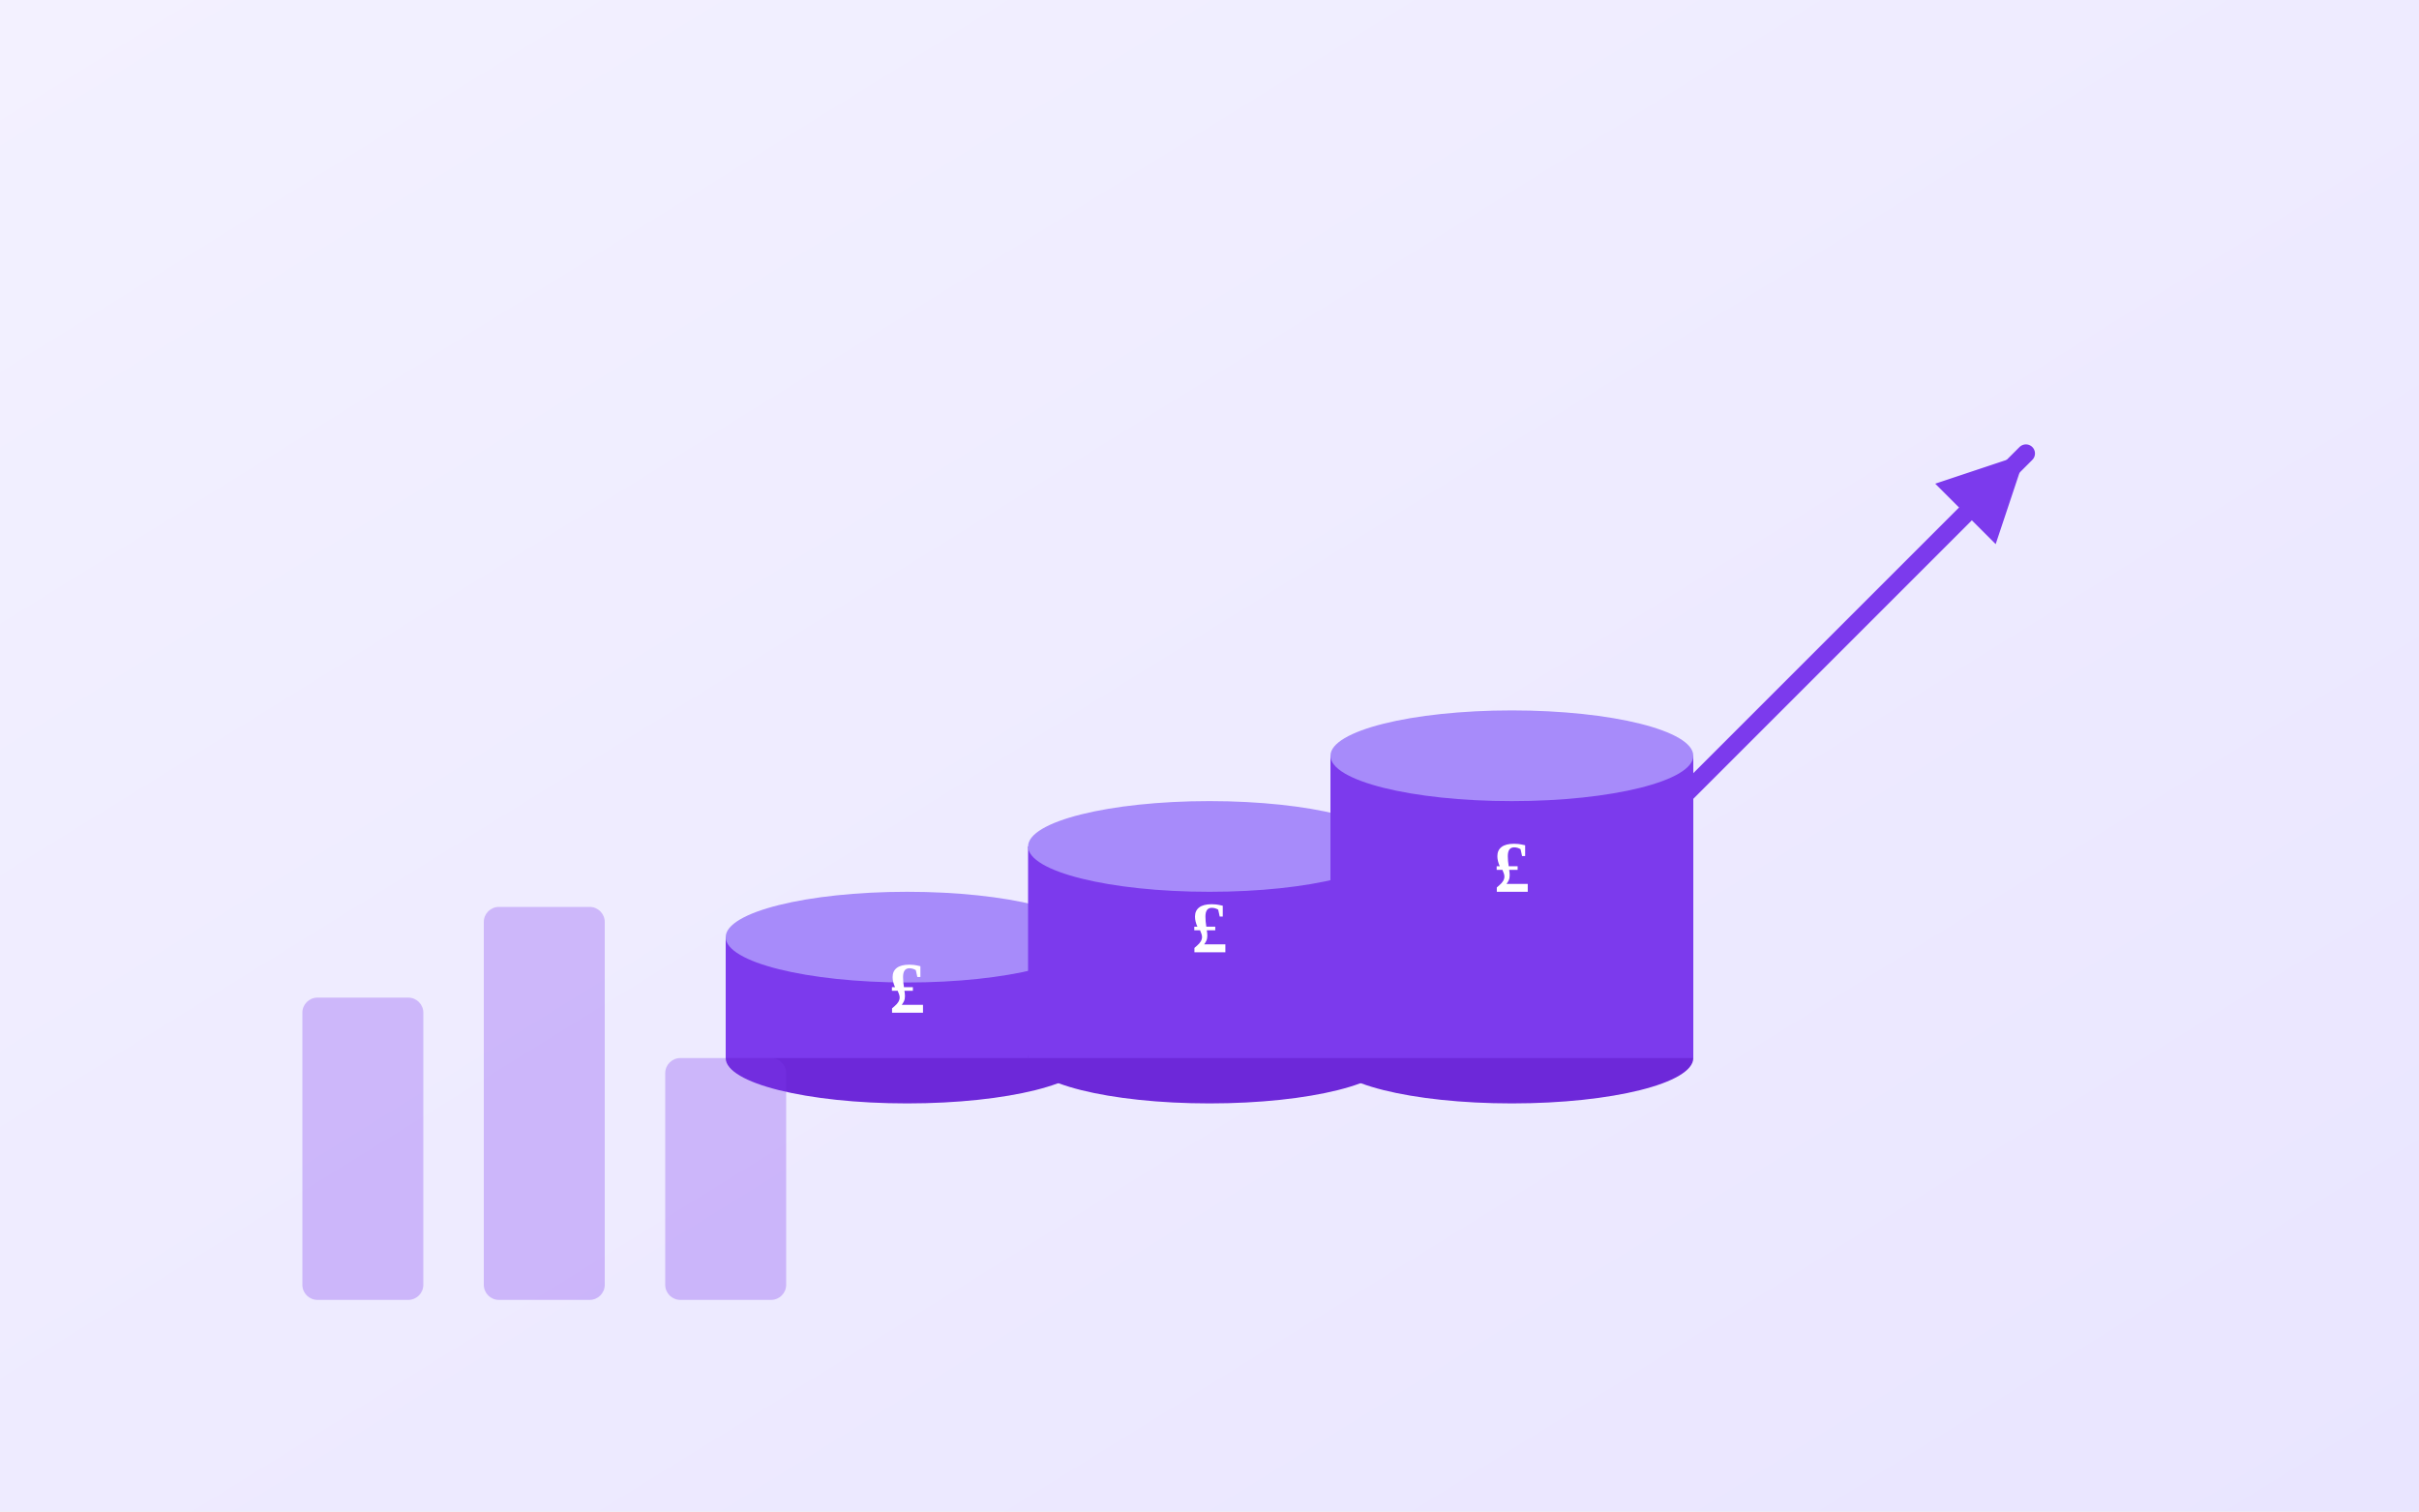
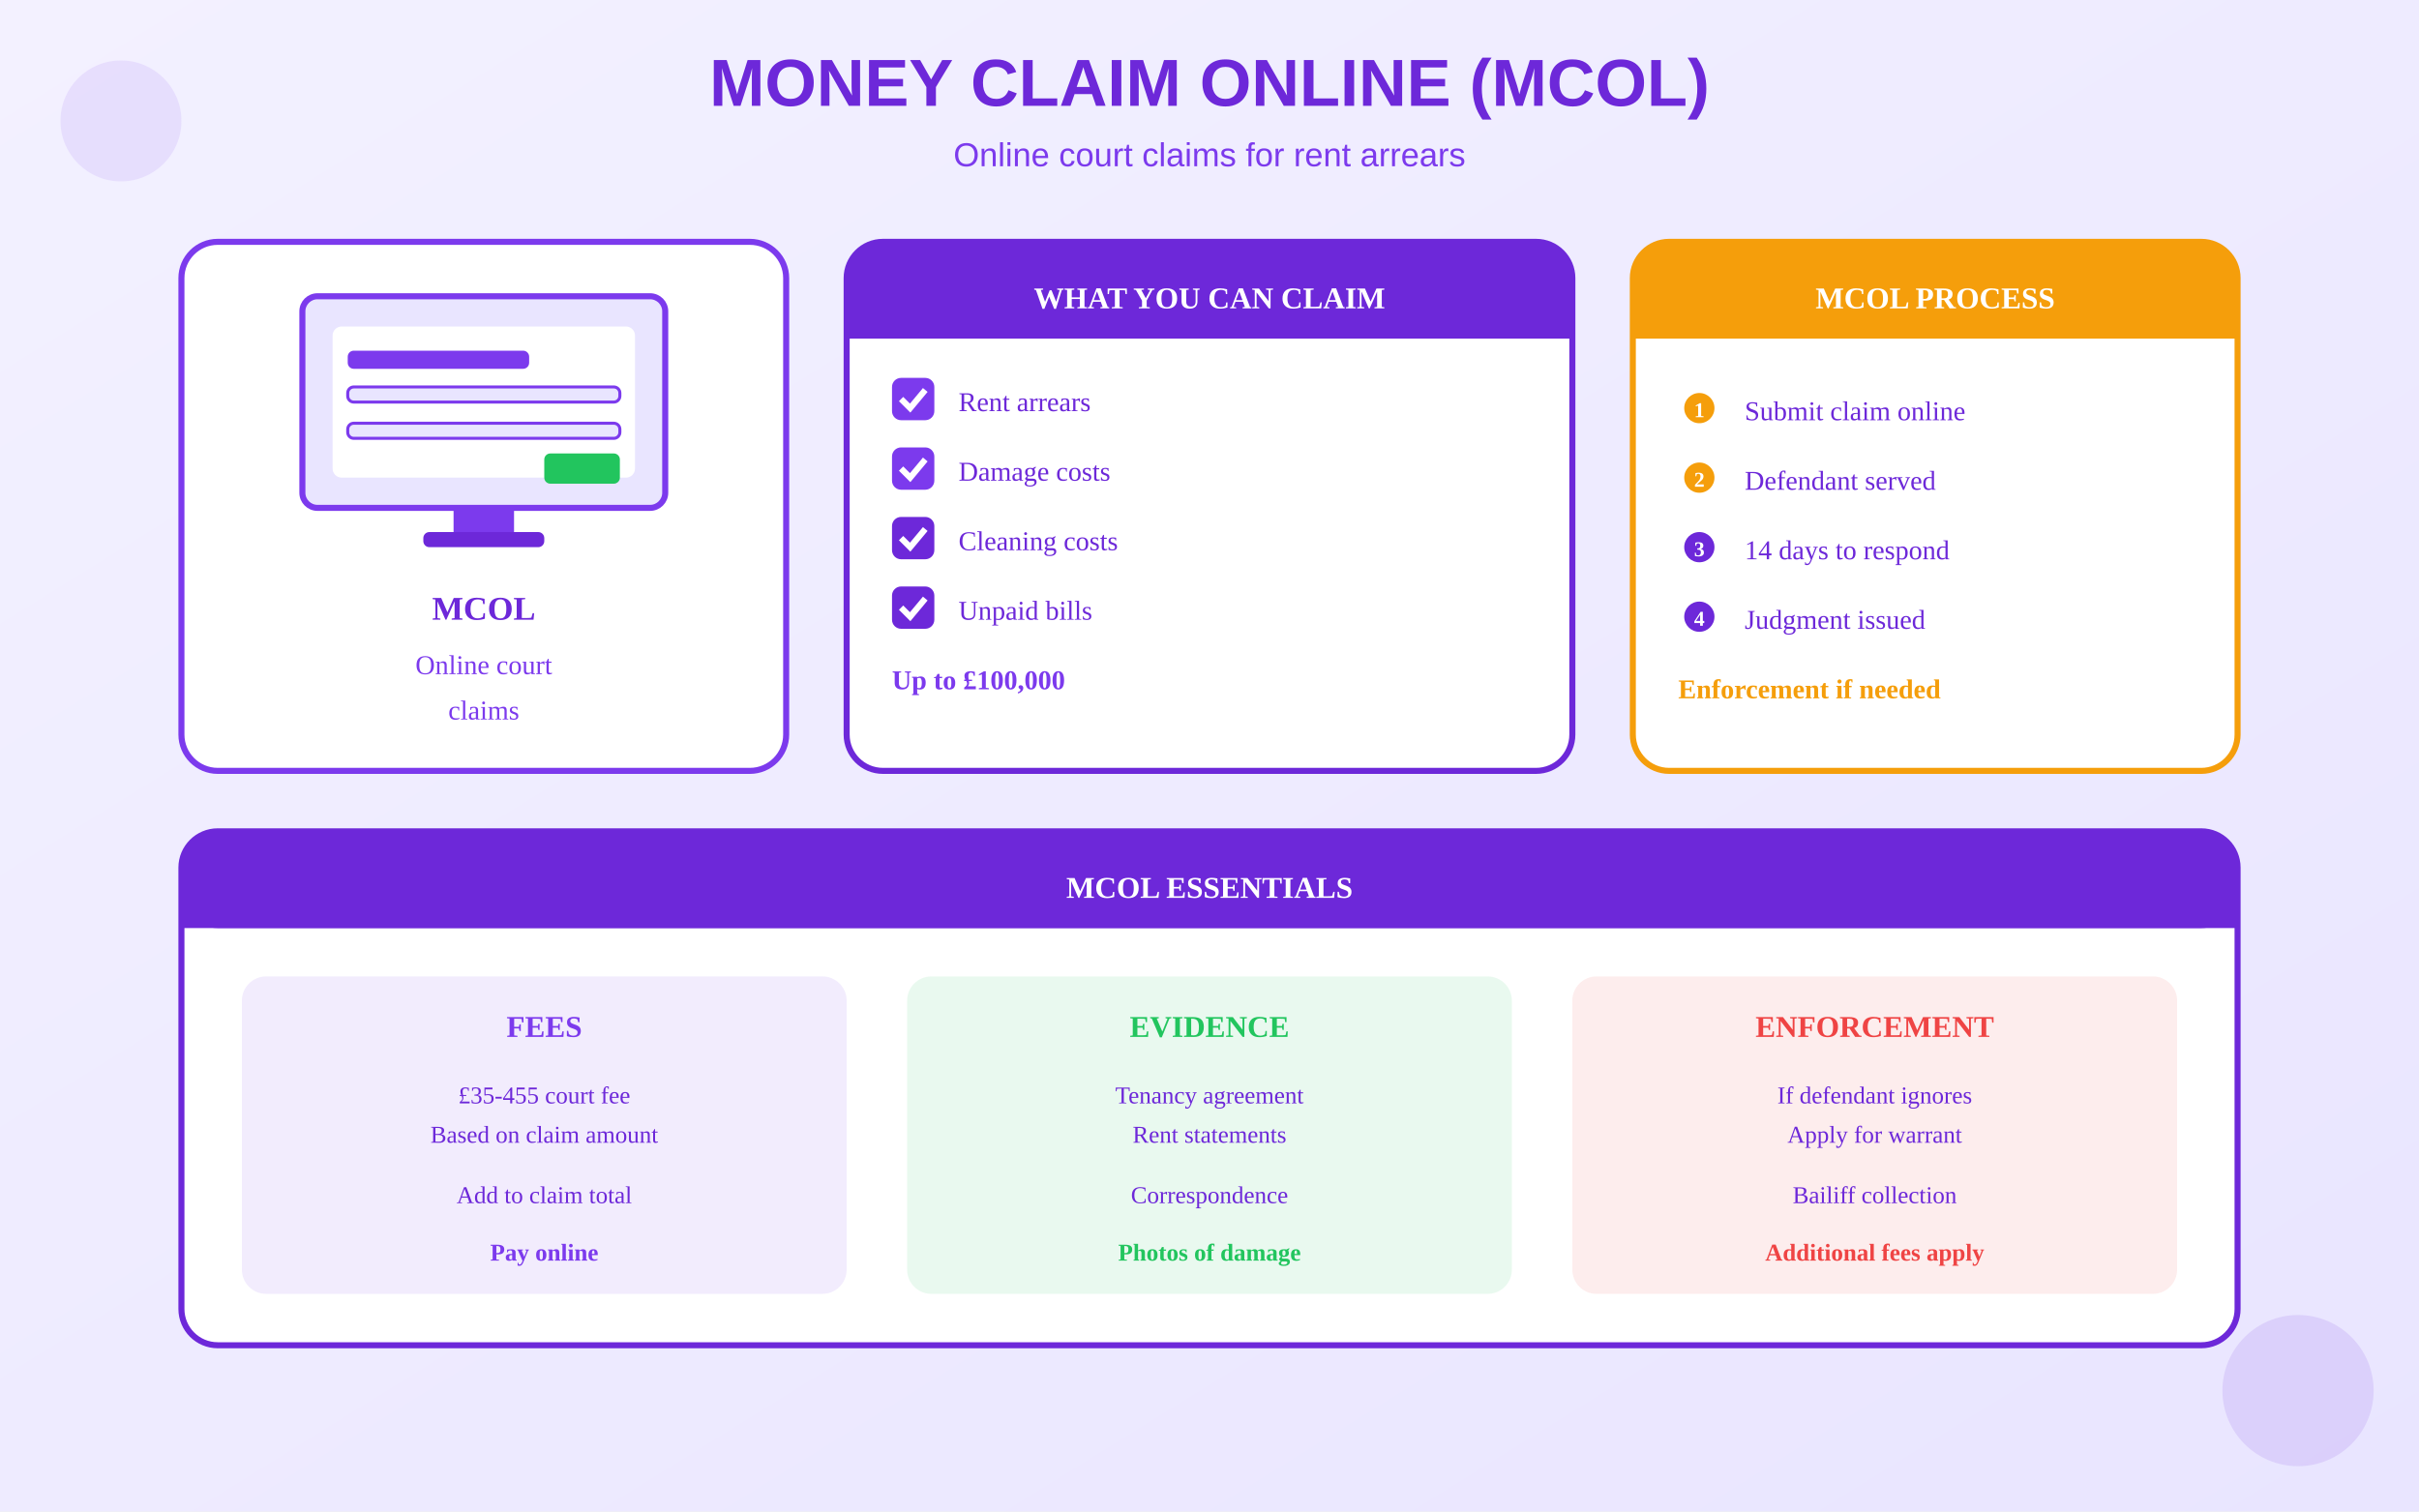
<svg xmlns="http://www.w3.org/2000/svg" viewBox="0 0 800 500">
  <defs>
    <linearGradient id="bgGrad" x1="0%" y1="0%" x2="100%" y2="100%">
      <stop offset="0%" style="stop-color:#F3F1FF" />
      <stop offset="100%" style="stop-color:#E9E5FF" />
    </linearGradient>
  </defs>
  <rect width="800" height="500" fill="url(#bgGrad)" />
-   <g transform="translate(300, 150)">
-     <ellipse cx="0" cy="200" rx="60" ry="15" fill="#6D28D9" />
-     <rect x="-60" y="160" width="120" height="40" fill="#7C3AED" />
-     <ellipse cx="0" cy="160" rx="60" ry="15" fill="#A78BFA" />
-     <text x="0" y="185" text-anchor="middle" fill="white" font-size="24" font-weight="bold">£</text>
-     <ellipse cx="100" cy="200" rx="60" ry="15" fill="#6D28D9" />
-     <rect x="40" y="130" width="120" height="70" fill="#7C3AED" />
-     <ellipse cx="100" cy="130" rx="60" ry="15" fill="#A78BFA" />
-     <text x="100" y="165" text-anchor="middle" fill="white" font-size="24" font-weight="bold">£</text>
-     <ellipse cx="200" cy="200" rx="60" ry="15" fill="#6D28D9" />
-     <rect x="140" y="100" width="120" height="100" fill="#7C3AED" />
-     <ellipse cx="200" cy="100" rx="60" ry="15" fill="#A78BFA" />
-     <text x="200" y="145" text-anchor="middle" fill="white" font-size="24" font-weight="bold">£</text>
+   <text x="400" y="35" text-anchor="middle" fill="#6D28D9" font-size="22" font-weight="bold" font-family="Arial">MONEY CLAIM ONLINE (MCOL)</text>
+   <text x="400" y="55" text-anchor="middle" fill="#7C3AED" font-size="11" font-family="Arial">Online court claims for rent arrears</text>
+   <g transform="translate(60, 80)">
+     <rect x="0" y="0" width="200" height="175" rx="12" fill="white" stroke="#7C3AED" stroke-width="2" />
+     <g transform="translate(25, 8)">
+       <rect x="15" y="10" width="120" height="70" rx="5" fill="#E9E5FF" stroke="#7C3AED" stroke-width="2" />
+       <rect x="25" y="20" width="100" height="50" rx="3" fill="white" />
+       <rect x="30" y="28" width="60" height="6" rx="2" fill="#7C3AED" />
+       <rect x="30" y="40" width="90" height="5" rx="2" fill="#E9E5FF" stroke="#7C3AED" stroke-width="1" />
+       <rect x="30" y="52" width="90" height="5" rx="2" fill="#E9E5FF" stroke="#7C3AED" stroke-width="1" />
+       <rect x="95" y="62" width="25" height="10" rx="2" fill="#22C55E" />
+       <rect x="65" y="80" width="20" height="8" fill="#7C3AED" />
+       <rect x="55" y="88" width="40" height="5" rx="2" fill="#6D28D9" />
+     </g>
+     <text x="100" y="125" text-anchor="middle" fill="#6D28D9" font-size="11" font-weight="bold">MCOL</text>
+     <text x="100" y="143" text-anchor="middle" fill="#7C3AED" font-size="9">Online court</text>
+     <text x="100" y="158" text-anchor="middle" fill="#7C3AED" font-size="9">claims</text>
  </g>
-   <g transform="translate(550, 120)">
-     <line x1="0" y1="150" x2="120" y2="30" stroke="#7C3AED" stroke-width="6" stroke-linecap="round" />
-     <polygon points="120,30 90,40 110,60" fill="#7C3AED" />
+   <g transform="translate(280, 80)">
+     <rect x="0" y="0" width="240" height="175" rx="12" fill="white" stroke="#6D28D9" stroke-width="2" />
+     <rect x="0" y="0" width="240" height="32" rx="12" fill="#6D28D9" />
+     <rect x="0" y="20" width="240" height="12" fill="#6D28D9" />
+     <text x="120" y="22" text-anchor="middle" fill="white" font-size="10" font-weight="bold">WHAT YOU CAN CLAIM</text>
+     <g transform="translate(15, 45)">
+       <rect x="0" y="0" width="14" height="14" rx="3" fill="#7C3AED" />
+       <path d="M3 7 L6 10 L11 4" stroke="white" stroke-width="2" fill="none" />
+       <text x="22" y="11" fill="#6D28D9" font-size="9">Rent arrears</text>
+     </g>
+     <g transform="translate(15, 68)">
+       <rect x="0" y="0" width="14" height="14" rx="3" fill="#7C3AED" />
+       <path d="M3 7 L6 10 L11 4" stroke="white" stroke-width="2" fill="none" />
+       <text x="22" y="11" fill="#6D28D9" font-size="9">Damage costs</text>
+     </g>
+     <g transform="translate(15, 91)">
+       <rect x="0" y="0" width="14" height="14" rx="3" fill="#6D28D9" />
+       <path d="M3 7 L6 10 L11 4" stroke="white" stroke-width="2" fill="none" />
+       <text x="22" y="11" fill="#6D28D9" font-size="9">Cleaning costs</text>
+     </g>
+     <g transform="translate(15, 114)">
+       <rect x="0" y="0" width="14" height="14" rx="3" fill="#6D28D9" />
+       <path d="M3 7 L6 10 L11 4" stroke="white" stroke-width="2" fill="none" />
+       <text x="22" y="11" fill="#6D28D9" font-size="9">Unpaid bills</text>
+     </g>
+     <g transform="translate(15, 137)">
+       <text x="0" y="11" fill="#7C3AED" font-size="9" font-weight="bold">Up to £100,000</text>
+     </g>
  </g>
-   <g transform="translate(100, 250)" opacity="0.3">
-     <rect x="0" y="80" width="40" height="100" rx="5" fill="#7C3AED" />
-     <rect x="60" y="50" width="40" height="130" rx="5" fill="#7C3AED" />
-     <rect x="120" y="100" width="40" height="80" rx="5" fill="#7C3AED" />
+   <g transform="translate(540, 80)">
+     <rect x="0" y="0" width="200" height="175" rx="12" fill="white" stroke="#F59E0B" stroke-width="2" />
+     <rect x="0" y="0" width="200" height="32" rx="12" fill="#F59E0B" />
+     <rect x="0" y="20" width="200" height="12" fill="#F59E0B" />
+     <text x="100" y="22" text-anchor="middle" fill="white" font-size="10" font-weight="bold">MCOL PROCESS</text>
+     <g transform="translate(15, 48)">
+       <circle cx="7" cy="7" r="5" fill="#F59E0B" />
+       <text x="7" y="10" text-anchor="middle" fill="white" font-size="7" font-weight="bold">1</text>
+       <text x="22" y="11" fill="#6D28D9" font-size="9">Submit claim online</text>
+     </g>
+     <g transform="translate(15, 71)">
+       <circle cx="7" cy="7" r="5" fill="#F59E0B" />
+       <text x="7" y="10" text-anchor="middle" fill="white" font-size="7" font-weight="bold">2</text>
+       <text x="22" y="11" fill="#6D28D9" font-size="9">Defendant served</text>
+     </g>
+     <g transform="translate(15, 94)">
+       <circle cx="7" cy="7" r="5" fill="#6D28D9" />
+       <text x="7" y="10" text-anchor="middle" fill="white" font-size="7" font-weight="bold">3</text>
+       <text x="22" y="11" fill="#6D28D9" font-size="9">14 days to respond</text>
+     </g>
+     <g transform="translate(15, 117)">
+       <circle cx="7" cy="7" r="5" fill="#6D28D9" />
+       <text x="7" y="10" text-anchor="middle" fill="white" font-size="7" font-weight="bold">4</text>
+       <text x="22" y="11" fill="#6D28D9" font-size="9">Judgment issued</text>
+     </g>
+     <g transform="translate(15, 140)">
+       <text x="0" y="11" fill="#F59E0B" font-size="9" font-weight="bold">Enforcement if needed</text>
+     </g>
  </g>
+   <g transform="translate(60, 275)">
+     <rect x="0" y="0" width="680" height="170" rx="12" fill="white" stroke="#6D28D9" stroke-width="2" />
+     <rect x="0" y="0" width="680" height="32" rx="12" fill="#6D28D9" />
+     <rect x="0" y="20" width="680" height="12" fill="#6D28D9" />
+     <text x="340" y="22" text-anchor="middle" fill="white" font-size="10" font-weight="bold">MCOL ESSENTIALS</text>
+     <g transform="translate(20, 48)">
+       <rect x="0" y="0" width="200" height="105" rx="8" fill="#7C3AED" opacity="0.1" />
+       <text x="100" y="20" text-anchor="middle" fill="#7C3AED" font-size="10" font-weight="bold">FEES</text>
+       <text x="100" y="42" text-anchor="middle" fill="#6D28D9" font-size="8">£35-455 court fee</text>
+       <text x="100" y="55" text-anchor="middle" fill="#6D28D9" font-size="8">Based on claim amount</text>
+       <text x="100" y="75" text-anchor="middle" fill="#6D28D9" font-size="8">Add to claim total</text>
+       <text x="100" y="94" text-anchor="middle" fill="#7C3AED" font-size="8" font-weight="bold">Pay online</text>
+     </g>
+     <g transform="translate(240, 48)">
+       <rect x="0" y="0" width="200" height="105" rx="8" fill="#22C55E" opacity="0.1" />
+       <text x="100" y="20" text-anchor="middle" fill="#22C55E" font-size="10" font-weight="bold">EVIDENCE</text>
+       <text x="100" y="42" text-anchor="middle" fill="#6D28D9" font-size="8">Tenancy agreement</text>
+       <text x="100" y="55" text-anchor="middle" fill="#6D28D9" font-size="8">Rent statements</text>
+       <text x="100" y="75" text-anchor="middle" fill="#6D28D9" font-size="8">Correspondence</text>
+       <text x="100" y="94" text-anchor="middle" fill="#22C55E" font-size="8" font-weight="bold">Photos of damage</text>
+     </g>
+     <g transform="translate(460, 48)">
+       <rect x="0" y="0" width="200" height="105" rx="8" fill="#EF4444" opacity="0.1" />
+       <text x="100" y="20" text-anchor="middle" fill="#EF4444" font-size="10" font-weight="bold">ENFORCEMENT</text>
+       <text x="100" y="42" text-anchor="middle" fill="#6D28D9" font-size="8">If defendant ignores</text>
+       <text x="100" y="55" text-anchor="middle" fill="#6D28D9" font-size="8">Apply for warrant</text>
+       <text x="100" y="75" text-anchor="middle" fill="#6D28D9" font-size="8">Bailiff collection</text>
+       <text x="100" y="94" text-anchor="middle" fill="#EF4444" font-size="8" font-weight="bold">Additional fees apply</text>
+     </g>
+   </g>
+   <circle cx="40" cy="40" r="20" fill="#7C3AED" opacity="0.1" />
+   <circle cx="760" cy="460" r="25" fill="#6D28D9" opacity="0.12" />
</svg>
